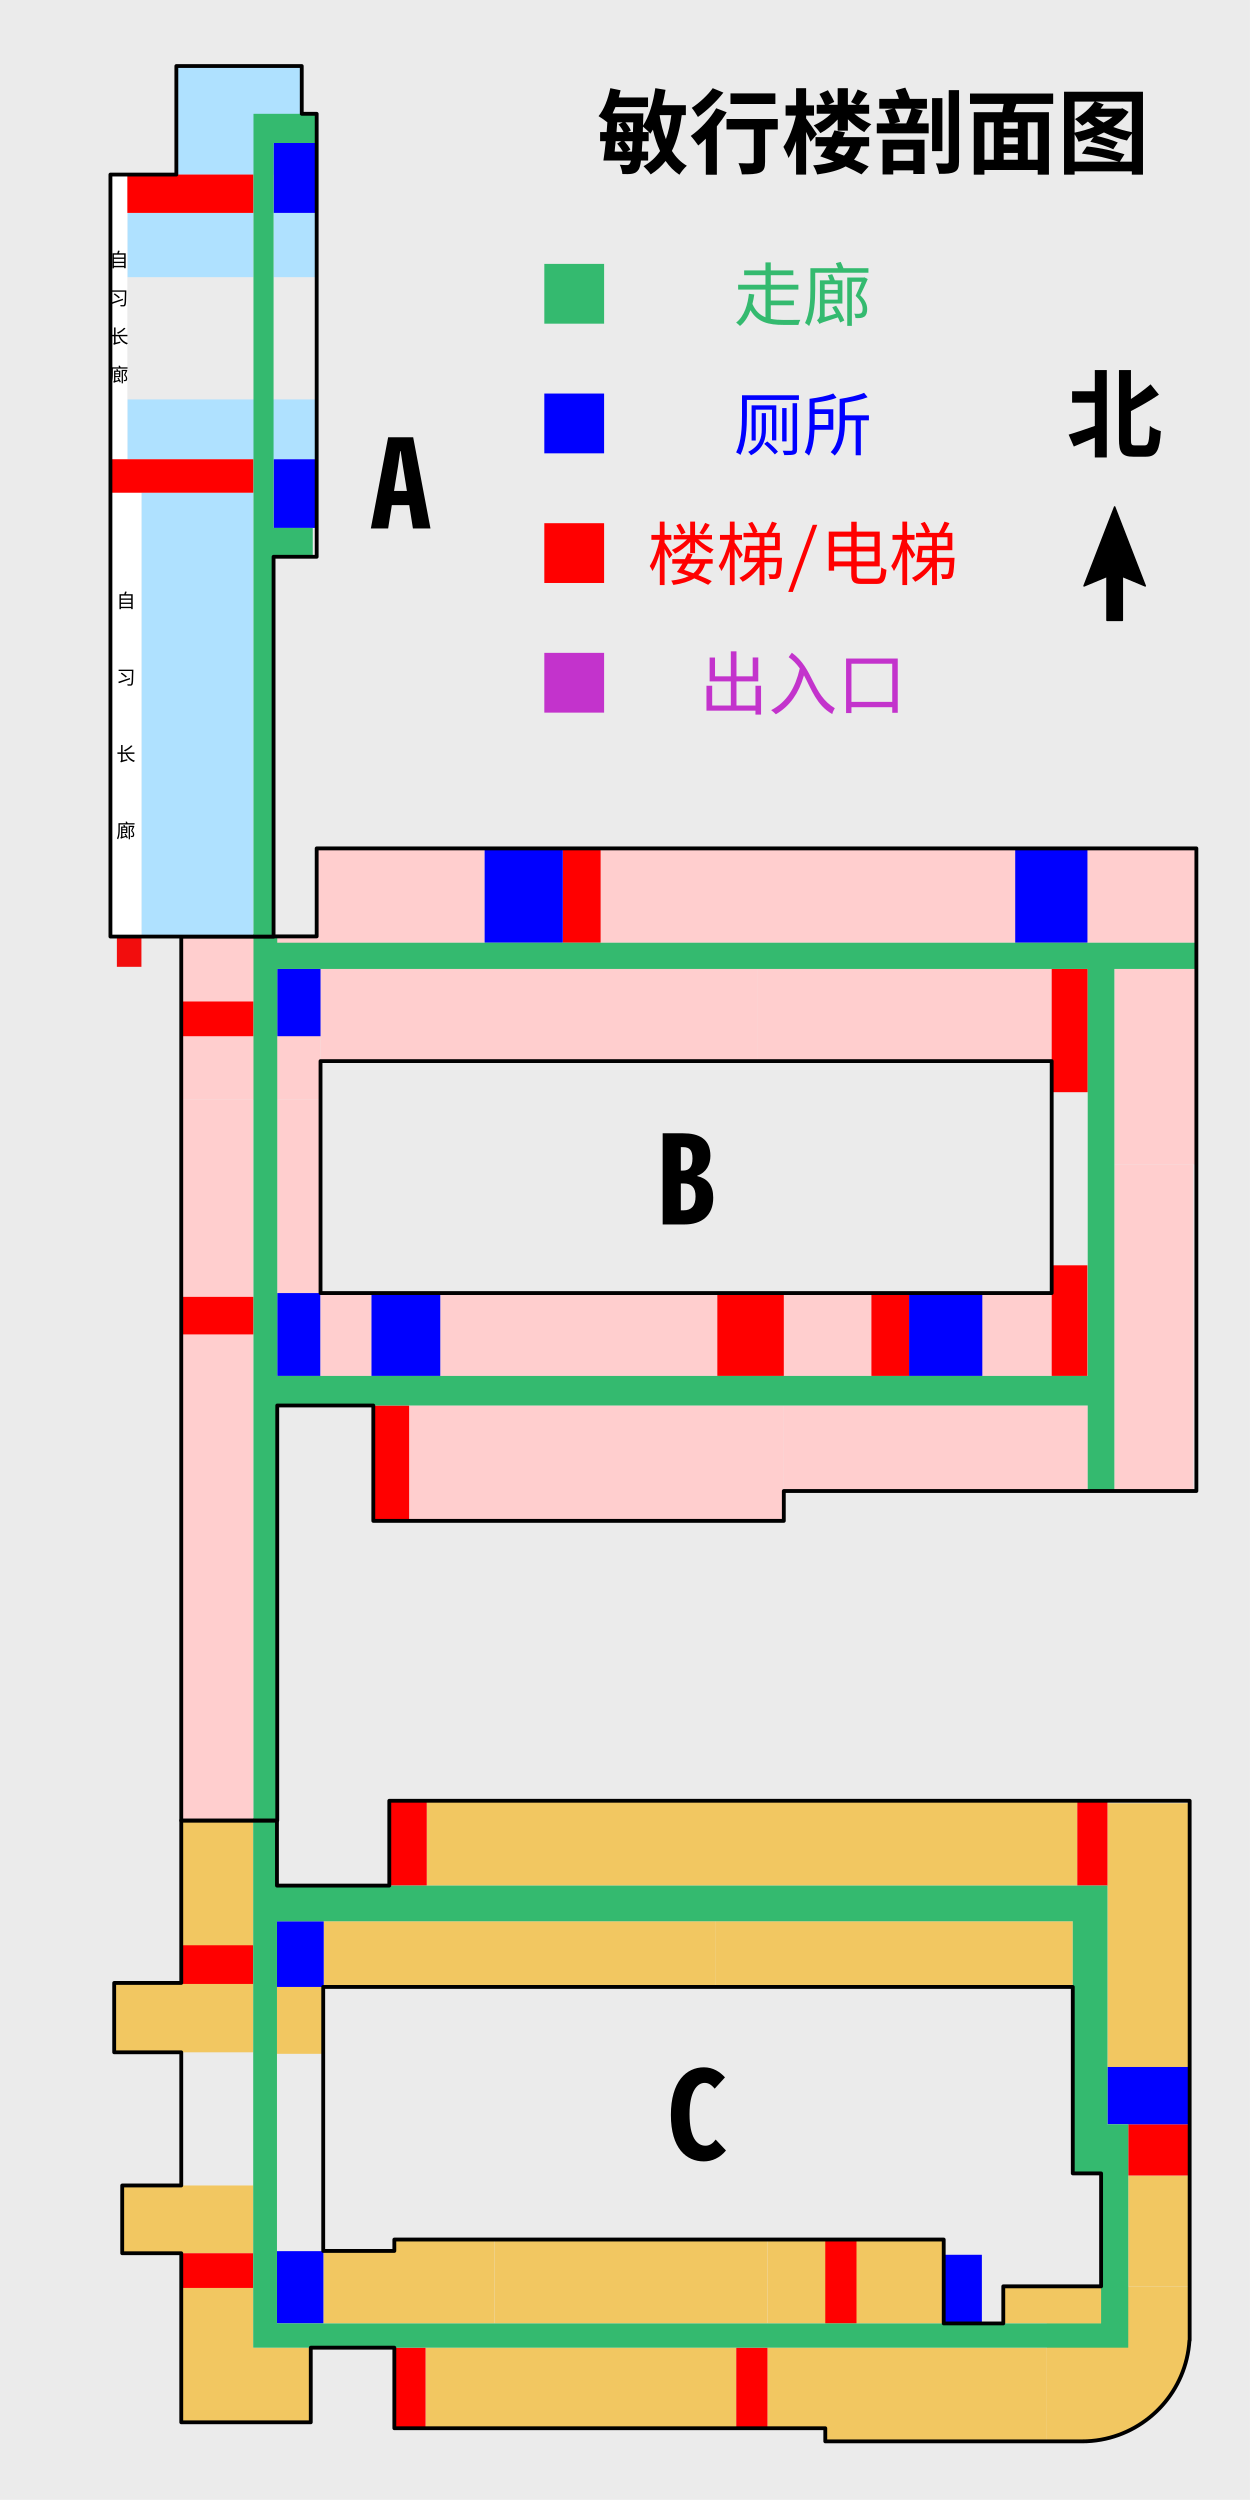
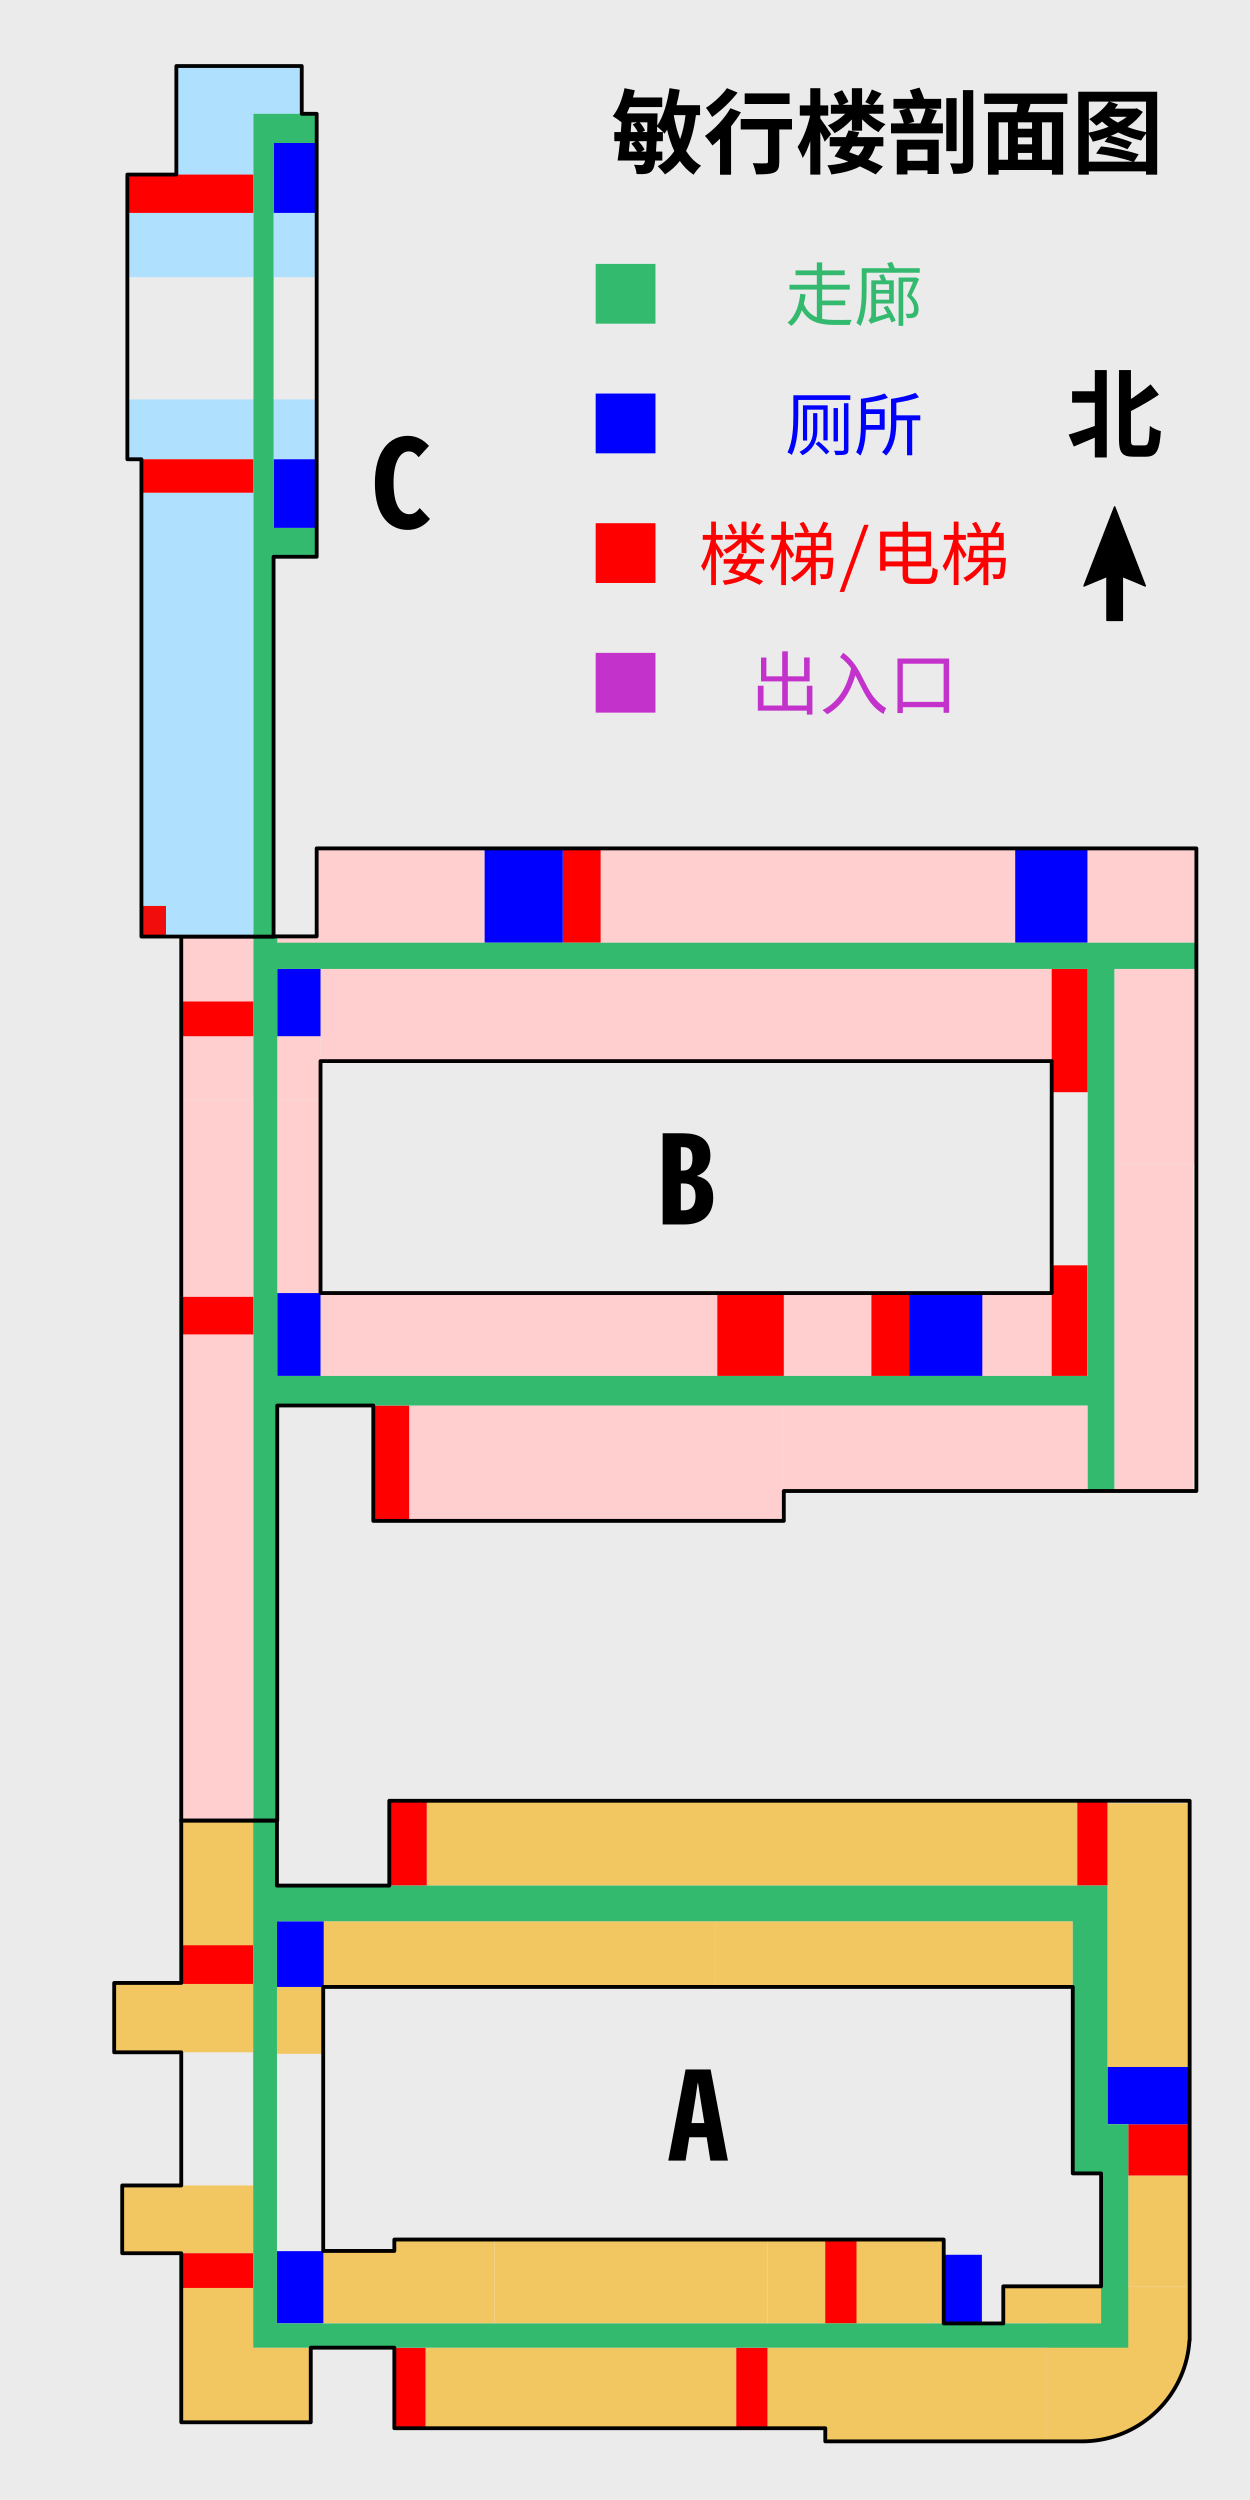
<svg xmlns="http://www.w3.org/2000/svg" width="100%" height="100%" viewBox="0 0 2717 5434" version="1.1" xml:space="preserve" style="fill-rule:evenodd;clip-rule:evenodd;stroke-linecap:round;stroke-linejoin:round;stroke-miterlimit:1.5;">
  <rect id="背景" x="0" y="-0" width="2716.53" height="5433.07" style="fill:#ebebeb;" />
  <g id="A">
-     <g id="_2-4层">
+     <g id="_3-4层">
      <rect id="zone-12x54-12x56" x="602.015" y="4318.82" width="100.528" height="145.395" style="fill:#f2c761;" />
      <rect id="zone-12x45-12x53" x="703.662" y="4176.07" width="852.295" height="142.75" style="fill:#f2c761;" />
-       <rect id="zone-12x35-12x44" x="1555.96" y="4176.07" width="775.836" height="142.75" style="fill:#f2c761;" />
+       <rect id="zone-12x26-12x44" x="1555.96" y="4176.07" width="775.836" height="142.75" style="fill:#f2c761;" />
      <rect id="zone-12x24-12x29" x="2407.17" y="3919.47" width="178.68" height="573.308" style="fill:#f2c761;" />
      <rect id="zone-12x05-12x23" x="927.583" y="3914.16" width="1414.03" height="184.355" style="fill:#f2c761;" />
      <path id="zone-12x01-12x04" d="M550.361,4460.89l-302.165,0l-0,-150.758l145.788,-0l-0,-353.198l156.377,0l0,503.956Z" style="fill:#f2c761;" />
      <path id="zone-11x44-11x52" d="M1793.83,5278.01l-125.653,0l-0,-175.093l607.33,-0l0,203.645l-481.677,-0l0,-28.552Z" style="fill:#f2c761;" />
      <path id="zone-11x41-11x43" d="M2393.35,4969.56l192.499,-0l0,117.649l-0.461,-0c-6.782,108.509 -87.611,197.083 -192.496,215.728c-13.373,2.377 -27.137,3.618 -41.189,3.618l-76.193,-0l0,-256.354l117.84,0l-0,-80.641Z" style="fill:#f2c761;" />
      <rect id="zone-11x37-11x40" x="2452.35" y="4728.68" width="133.502" height="240.884" style="fill:#f2c761;" />
      <rect id="zone-11x34-11x36" x="2182.38" y="4969.56" width="210.969" height="80.641" style="fill:#f2c761;" />
      <rect id="zone-11x30-11x33" x="1668.18" y="4867.87" width="383.08" height="182.338" style="fill:#f2c761;" />
      <path id="zone-11x23-11x29" d="M1074.74,5050.2l-371.811,0l-0,-157.101l154.194,-0l-0,-25.237l217.617,0l0,182.338Z" style="fill:#f2c761;" />
      <rect id="zone-11x16-11x22" x="1074.74" y="4867.87" width="593.434" height="182.338" style="fill:#f2c761;" />
      <rect id="zone-11x06-11x15" x="924.973" y="5102.91" width="675.356" height="175.094" style="fill:#f2c761;" />
      <path id="zone-11x03-11x05" d="M675.492,5265.11l-281.508,-0l-0,-292.037l156.377,-0l0,129.845l125.131,-0l0,162.192Z" style="fill:#f2c761;" />
      <rect id="zone-11x01-11x02" x="265.637" y="4750.35" width="284.724" height="147.301" style="fill:#f2c761;" />
    </g>
    <g id="图标">
      <g id="楼梯">
        <rect x="846.166" y="3914.16" width="81.417" height="184.355" style="fill:#f00;" />
        <rect x="393.984" y="4228.22" width="156.377" height="84.072" style="fill:#f00;" />
        <rect x="857.126" y="5102.91" width="67.847" height="175.094" style="fill:#f00;" />
        <rect x="1600.33" y="5102.91" width="67.847" height="175.094" style="fill:#f00;" />
        <rect x="393.984" y="4897.65" width="156.377" height="75.42" style="fill:#f00;" />
        <rect x="2341.61" y="3914.16" width="65.552" height="184.355" style="fill:#f00;" />
        <rect x="2452.35" y="4617.38" width="133.502" height="111.294" style="fill:#f00;" />
        <rect x="1793.83" y="4867.87" width="67.847" height="182.338" style="fill:#f00;" />
      </g>
      <g id="厕所">
        <rect x="2407.17" y="4492.78" width="178.68" height="124.603" style="fill:#00f;" />
        <rect x="602.015" y="4893.1" width="100.917" height="157.101" style="fill:#00f;" />
        <rect x="602.015" y="4176.07" width="101.647" height="142.75" style="fill:#00f;" />
        <rect x="2051.26" y="4900.99" width="82.934" height="149.217" style="fill:#00f;" />
      </g>
-       <path id="_2-3-4" d="M2452.35,5102.91l-1901.98,-0l0,-1145.98l51.654,0l-0,141.582l1805.15,-0l0,518.867l45.179,0l-0,485.529Zm-1850.33,-926.844l-0,874.135l1791.33,0l-0,-324.264l-61.553,0l-0,-549.871l-1729.78,-0Z" style="fill:#34ba6f;" />
+       <path id="_3-4" d="M2452.35,5102.91l-1901.98,-0l0,-1145.98l51.654,0l-0,141.582l1805.15,-0l0,518.867l45.179,0l-0,485.529Zm-1850.33,-926.844l-0,874.135l1791.33,0l-0,-324.264l-61.553,0l-0,-549.871l-1729.78,-0Z" style="fill:#34ba6f;" />
    </g>
-     <path id="_2-3-4轮廓" d="M265.637,4750.35l128.347,0l-0,-289.456l-145.788,0l-0,-150.758l145.788,-0l-0,-353.198l208.031,0l-0,141.582l244.151,-0l0,-184.355l1739.68,0l0,1173.05l-0.461,-0c-6.782,108.509 -87.611,197.083 -192.496,215.728c-13.373,2.377 -27.137,3.618 -41.189,3.618l-557.87,-0l0,-28.552l-936.704,0l-0,-175.093l-181.634,-0l0,162.192l-281.508,-0l-0,-367.457l-128.347,-0l-0,-147.301Zm2066.16,-26.244l-0,-405.284l-1629.25,-0l-0,573.814l154.583,-0l-0,-24.767l1194.13,0l0,182.338l129.475,0l0,-80.641l212.616,-0l-0,-245.46l-61.553,0Z" style="fill:none;stroke:#000;stroke-width:8.33px;" />
+     <path id="_3-4轮廓" d="M265.637,4750.35l128.347,0l-0,-289.456l-145.788,0l-0,-150.758l145.788,-0l-0,-353.198l208.031,0l-0,141.582l244.151,-0l0,-184.355l1739.68,0l0,1173.05l-0.461,-0c-6.782,108.509 -87.611,197.083 -192.496,215.728c-13.373,2.377 -27.137,3.618 -41.189,3.618l-557.87,-0l0,-28.552l-936.704,0l-0,-175.093l-181.634,-0l0,162.192l-281.508,-0l-0,-367.457l-128.347,-0l-0,-147.301Zm2066.16,-26.244l-0,-405.284l-1629.25,-0l-0,573.814l154.583,-0l-0,-24.767l1194.13,0l0,182.338l129.475,0l0,-80.641l212.616,-0l-0,-245.46l-61.553,0Z" style="fill:none;stroke:#000;stroke-width:8.33px;" />
  </g>
  <g id="B">
    <g id="房间3-4F">
      <rect id="zone-22x52-22x63" x="696.699" y="2101.47" width="948.987" height="205.051" style="fill:#ffcece;" />
      <rect id="zone-22x45-22x51" x="1645.69" y="2101.47" width="640.278" height="204.949" style="fill:#ffcece;" />
      <rect id="zone-22x42-22x45" x="1703.7" y="2810.63" width="582.265" height="180.085" style="fill:#ffcece;" />
      <rect id="zone-22x34-22x41" x="1703.7" y="3054.98" width="660.565" height="185.865" style="fill:#ffcece;" />
      <rect id="zone-22x27-22x33" x="2422.14" y="2531.14" width="171.828" height="709.696" style="fill:#ffcece;" />
      <rect id="zone-22x23-22x26" x="2422.14" y="2106.08" width="178.303" height="425.063" style="fill:#ffcece;" />
      <rect id="zone-22x11-22x22" x="1305.54" y="1844.06" width="1294.91" height="205.051" style="fill:#ffcece;" />
      <rect id="zone-22x07-22x10" x="688.331" y="1844.06" width="365.068" height="205.051" style="fill:#ffcece;" />
      <rect id="zone-22x01-22x07" x="393.984" y="2035.73" width="302.716" height="354.684" style="fill:#ffcece;" />
      <rect id="zone-21x29-21x37" x="889.288" y="3054.98" width="814.411" height="250.78" style="fill:#ffcece;" />
-       <rect id="zone-21x21-21x28" x="956.983" y="2810.63" width="602.179" height="180.085" style="fill:#ffcece;" />
+       <rect id="zone-21x21-21x28" x="696.699" y="2810.63" width="862.462" height="180.085" style="fill:#ffcece;" />
      <rect id="zone-21x17-21x20" x="602.616" y="2390.41" width="94.083" height="420.216" style="fill:#ffcece;" />
      <rect id="zone-21x01-21x16" x="393.984" y="2390.41" width="156.979" height="1566.52" style="fill:#ffcece;" />
    </g>
    <g id="图标1">
      <g id="楼梯1">
        <rect x="393.984" y="2176.85" width="156.979" height="75.442" style="fill:#f00;" />
        <rect x="1223.28" y="1844.06" width="82.254" height="205.051" style="fill:#f00;" />
        <rect x="2285.96" y="2106.08" width="78.3" height="267.905" style="fill:#f00;" />
        <rect x="393.984" y="2818.89" width="156.979" height="81.562" style="fill:#f00;" />
        <rect x="811.414" y="3054.98" width="77.874" height="250.78" style="fill:#f00;" />
        <rect x="1559.16" y="2809.49" width="144.537" height="181.228" style="fill:#f00;" />
        <rect x="1894.12" y="2809.49" width="81.871" height="181.228" style="fill:#f00;" />
        <rect x="2285.96" y="2750.28" width="77.698" height="240.437" style="fill:#f00;" />
      </g>
      <g id="卫生间">
        <rect x="2206.68" y="1844.06" width="156.979" height="205.051" style="fill:#00f;" />
        <rect x="602.616" y="2810.63" width="94.083" height="180.085" style="fill:#00f;" />
        <rect x="1976" y="2810.63" width="159.16" height="180.085" style="fill:#00f;" />
        <rect x="602.616" y="2106.08" width="94.083" height="146.208" style="fill:#00f;" />
-         <rect x="807.005" y="2810.63" width="149.977" height="180.085" style="fill:#00f;" />
        <rect x="1053.4" y="1844.06" width="169.885" height="205.051" style="fill:#00f;" />
      </g>
-       <rect x="696.699" y="2814.73" width="110.306" height="175.989" style="fill:#ffcece;" />
      <path id="_3-4楼" d="M602.616,3054.98l0,901.959l-51.653,0l-0,-1921.62l51.653,0l0,13.792l1997.83,0l-0,56.974l-178.303,-0l0,1134.76l-57.878,-0l-0,-185.865l-1761.65,0Zm0,-948.895l0,884.634l1761.65,-0l-0,-884.634l-1761.65,-0Z" style="fill:#34ba6f;" />
    </g>
-     <path id="_3-4轮廓" d="M688.331,1844.06l1912.11,0l-0,1396.79l-896.746,-0l-0,64.915l-892.285,-0l-0,-250.78l-208.798,0l0,901.959l-208.632,0l-0,-1921.62l294.347,0l-0,-191.259Zm8.368,966.574l1589.27,0l-0,-504.207l-1589.27,-0l0,504.207Z" style="fill:none;stroke:#000;stroke-width:8.33px;" />
+     <path id="_3-4轮廓1" d="M688.331,1844.06l1912.11,0l-0,1396.79l-896.746,-0l-0,64.915l-892.285,-0l-0,-250.78l-208.798,0l0,901.959l-208.632,0l-0,-1921.62l294.347,0l-0,-191.259Zm8.368,966.574l1589.27,0l-0,-504.207l-1589.27,-0l0,504.207Z" style="fill:none;stroke:#000;stroke-width:8.33px;" />
  </g>
  <g id="C">
    <g id="房间">
      <rect id="zone-32x06-32x07" x="594.621" y="462.765" width="93.71" height="139.707" style="fill:#afe1ff;" />
+       <rect id="zone-32x03-32x05" x="383.312" y="143.552" width="272.57" height="236.375" style="fill:#afe1ff;" />
+       <rect id="zone-32x01-32x02" x="276.841" y="462.765" width="274.122" height="139.707" style="fill:#afe1ff;" />
      <rect id="zone-31x15-31x18" x="276.841" y="868.221" width="410.722" height="130.026" style="fill:#afe1ff;" />
      <rect id="zone-31x01-31x14" x="307.414" y="1070.73" width="243.549" height="964.589" style="fill:#afe1ff;" />
-       <rect id="zone-32x01-32x02" x="276.841" y="462.765" width="274.122" height="139.707" style="fill:#afe1ff;" />
-       <rect id="zone-32x04-32x05" x="383.312" y="143.552" width="272.57" height="236.375" style="fill:#afe1ff;" />
    </g>
    <g id="楼梯2">
-       <g id="自习长廊">
-         <rect x="240.03" y="379.438" width="36.81" height="618.809" style="fill:#fff;" />
-         <rect x="240.03" y="1070.96" width="67.384" height="964.359" style="fill:#fff;" />
-       </g>
      <rect x="276.841" y="379.438" width="274.122" height="83.327" style="fill:#f00;" />
-       <rect x="240.03" y="998.247" width="310.933" height="72.71" style="fill:#f00;" />
+       <rect x="307.414" y="998.247" width="243.549" height="72.71" style="fill:#f00;" />
      <g id="厕所1">
        <rect x="594.621" y="310.822" width="93.71" height="151.943" style="fill:#00f;" />
        <rect x="594.621" y="998.247" width="93.71" height="149.242" style="fill:#00f;" />
      </g>
-       <rect x="254.028" y="2035.32" width="53.386" height="66.159" style="fill:#f20d0d;" />
+       <rect x="307.414" y="1969.16" width="53.386" height="66.159" style="fill:#f20d0d;" />
    </g>
-     <path id="走廊" d="M550.963,2035.32l-0,-1787.93l137.368,0l-0,63.435l-93.71,-0l0,836.666l85.169,0l-0,62.721l-85.169,-0l0,825.106l-43.658,0Z" style="fill:#34ba6f;" />
-     <g id="文字">
-       <g>
-         <text x="237.602px" y="579.842px" style="font-family:'NotoSansMonoCJKsc-Regular', 'Noto Sans Mono CJK SC', sans-serif;font-size:41.667px;">自</text>
-         <text x="237.602px" y="663.176px" style="font-family:'NotoSansMonoCJKsc-Regular', 'Noto Sans Mono CJK SC', sans-serif;font-size:41.667px;">习</text>
-         <text x="237.602px" y="746.509px" style="font-family:'NotoSansMonoCJKsc-Regular', 'Noto Sans Mono CJK SC', sans-serif;font-size:41.667px;">长</text>
-         <text x="237.602px" y="829.842px" style="font-family:'NotoSansMonoCJKsc-Regular', 'Noto Sans Mono CJK SC', sans-serif;font-size:41.667px;">廊</text>
-       </g>
-       <g transform="matrix(1,0,0,1,-18.9408,0)">
-         <text x="271.83px" y="1320.84px" style="font-family:'NotoSansMonoCJKsc-Regular', 'Noto Sans Mono CJK SC', sans-serif;font-size:41.667px;">自</text>
-         <text x="271.83px" y="1487.51px" style="font-family:'NotoSansMonoCJKsc-Regular', 'Noto Sans Mono CJK SC', sans-serif;font-size:41.667px;">习</text>
-         <text x="271.83px" y="1654.17px" style="font-family:'NotoSansMonoCJKsc-Regular', 'Noto Sans Mono CJK SC', sans-serif;font-size:41.667px;">长</text>
-         <g transform="matrix(41.6667,0,0,41.6667,313.496,1820.84)" />
-         <text x="271.83px" y="1820.84px" style="font-family:'NotoSansMonoCJKsc-Regular', 'Noto Sans Mono CJK SC', sans-serif;font-size:41.667px;">廊</text>
-       </g>
-     </g>
-     <path id="轮廓" d="M383.312,143.552l272.57,-0l-0,103.835l32.449,0l-0,962.822l-93.71,-0l0,825.521l-354.591,-0l0,-1656.29l143.282,-0l-0,-235.886Z" style="fill:none;stroke:#000;stroke-width:8.33px;" />
+     <path id="走廊" d="M550.963,2035.32l-0,-1787.93l137.368,0l-0,63.435l-93.71,-0l0,836.666l93.71,0l-0,62.721l-93.71,-0l0,825.106l-43.658,0Z" style="fill:#34ba6f;" />
+     <path id="_1-3-4轮廓" d="M276.841,379.438l106.471,-0l-0,-235.886l272.57,-0l-0,103.835l32.449,0l-0,962.822l-93.71,-0l0,825.521l-287.207,-0l0,-1037.48l-30.573,-0l-0,-618.809Z" style="fill:none;stroke:#000;stroke-width:8.33px;" />
  </g>
  <g id="图例">
    <g>
      <path d="M2406.18,1252.71l-49.897,20.841l66.529,-171.672l66.529,171.672l-49.897,-20.841l0,95.658l-33.264,0l-0,-95.658Z" style="stroke:#000;stroke-width:3.33px;" />
      <g transform="matrix(208.333,0,0,208.333,2526.98,977.891)" />
      <text x="2318.64px" y="977.891px" style="font-family:'NotoSansMonoCJKsc-Bold', 'Noto Sans Mono CJK SC', sans-serif;font-weight:700;font-size:208.333px;">北</text>
    </g>
    <g>
      <g id="出入口">
-         <rect x="1183.13" y="573.603" width="129.947" height="129.947" style="fill:#34ba6f;" />
-         <g transform="matrix(150,0,0,150,1894.96,696.177)" />
-         <text x="1594.96px" y="696.177px" style="font-family:'NotoSansMonoCJKsc-Regular', 'Noto Sans Mono CJK SC', sans-serif;font-size:150px;fill:#34ba6f;">走廊</text>
+         <rect x="1294.78" y="573.603" width="129.947" height="129.947" style="fill:#34ba6f;" />
+         <g transform="matrix(150,0,0,150,2006.62,696.177)" />
+         <text x="1706.62px" y="696.177px" style="font-family:'NotoSansMonoCJKsc-Regular', 'Noto Sans Mono CJK SC', sans-serif;font-size:150px;fill:#34ba6f;">走廊</text>
      </g>
      <g id="厕所2">
-         <rect x="1183.13" y="855.416" width="129.947" height="129.947" style="fill:#00f;" />
-         <g transform="matrix(150,0,0,150,1894.96,977.99)" />
-         <text x="1594.96px" y="977.99px" style="font-family:'NotoSansMonoCJKsc-Regular', 'Noto Sans Mono CJK SC', sans-serif;font-size:150px;fill:#00f;">厕所</text>
+         <rect x="1294.78" y="855.416" width="129.947" height="129.947" style="fill:#00f;" />
+         <g transform="matrix(150,0,0,150,2006.62,977.99)" />
+         <text x="1706.62px" y="977.99px" style="font-family:'NotoSansMonoCJKsc-Regular', 'Noto Sans Mono CJK SC', sans-serif;font-size:150px;fill:#00f;">厕所</text>
      </g>
      <g id="楼梯3">
-         <rect x="1183.13" y="1137.23" width="129.947" height="129.947" style="fill:#f00;" />
-         <g transform="matrix(150,0,0,150,2082.46,1259.8)" />
-         <text x="1407.46px" y="1259.8px" style="font-family:'NotoSansMonoCJKsc-Regular', 'Noto Sans Mono CJK SC', sans-serif;font-size:150px;fill:#f00;">楼梯/电梯</text>
+         <rect x="1294.78" y="1137.23" width="129.947" height="129.947" style="fill:#f00;" />
+         <g transform="matrix(150,0,0,150,2194.12,1259.8)" />
+         <text x="1519.12px" y="1259.8px" style="font-family:'NotoSansMonoCJKsc-Regular', 'Noto Sans Mono CJK SC', sans-serif;font-size:150px;fill:#f00;">楼梯/电梯</text>
      </g>
      <g id="楼梯4">
-         <rect x="1183.13" y="1419.04" width="129.947" height="129.947" style="fill:#c333cc;" />
-         <g transform="matrix(150,0,0,150,1969.96,1541.62)" />
-         <text x="1519.96px" y="1541.62px" style="font-family:'NotoSansMonoCJKsc-Regular', 'Noto Sans Mono CJK SC', sans-serif;font-size:150px;fill:#c333cc;">出入口</text>
+         <rect x="1294.78" y="1419.04" width="129.947" height="129.947" style="fill:#c333cc;" />
+         <g transform="matrix(150,0,0,150,2081.62,1541.62)" />
+         <text x="1631.62px" y="1541.62px" style="font-family:'NotoSansMonoCJKsc-Regular', 'Noto Sans Mono CJK SC', sans-serif;font-size:150px;fill:#c333cc;">出入口</text>
      </g>
    </g>
-     <g transform="matrix(200,0,0,200,2498.37,361.658)" />
-     <text x="1298.37px" y="361.658px" style="font-family:'NotoSansMonoCJKsc-Bold', 'Noto Sans Mono CJK SC', sans-serif;font-weight:700;font-size:200px;">敏行楼剖面图</text>
+     <g transform="matrix(200,0,0,200,2529.25,361.658)" />
+     <text x="1329.25px" y="361.658px" style="font-family:'NotoSansMonoCJKsc-Bold', 'Noto Sans Mono CJK SC', sans-serif;font-weight:700;font-size:200px;">敏行楼剖面图</text>
    <g id="楼号">
-       <g transform="matrix(266.667,0,0,266.667,937.531,1148.66)" />
-       <text x="804.198px" y="1148.65px" style="font-family:'NotoSansMonoCJKsc-Bold', 'Noto Sans Mono CJK SC', sans-serif;font-weight:700;font-size:266.667px;">A</text>
+       <g transform="matrix(266.667,0,0,266.667,1584.03,4696.28)" />
+       <text x="1450.7px" y="4696.28px" style="font-family:'NotoSansMonoCJKsc-Bold', 'Noto Sans Mono CJK SC', sans-serif;font-weight:700;font-size:266.667px;">A</text>
      <g transform="matrix(266.667,0,0,266.667,1558,2661.46)" />
      <text x="1424.66px" y="2661.46px" style="font-family:'NotoSansMonoCJKsc-Bold', 'Noto Sans Mono CJK SC', sans-serif;font-weight:700;font-size:266.667px;">B</text>
-       <g transform="matrix(266.667,0,0,266.667,1580.9,4694.84)" />
-       <text x="1447.57px" y="4694.84px" style="font-family:'NotoSansMonoCJKsc-Bold', 'Noto Sans Mono CJK SC', sans-serif;font-weight:700;font-size:266.667px;">C</text>
+       <g transform="matrix(266.667,0,0,266.667,937.531,1148.66)" />
+       <text x="804.198px" y="1148.65px" style="font-family:'NotoSansMonoCJKsc-Bold', 'Noto Sans Mono CJK SC', sans-serif;font-weight:700;font-size:266.667px;">C</text>
    </g>
  </g>
</svg>
